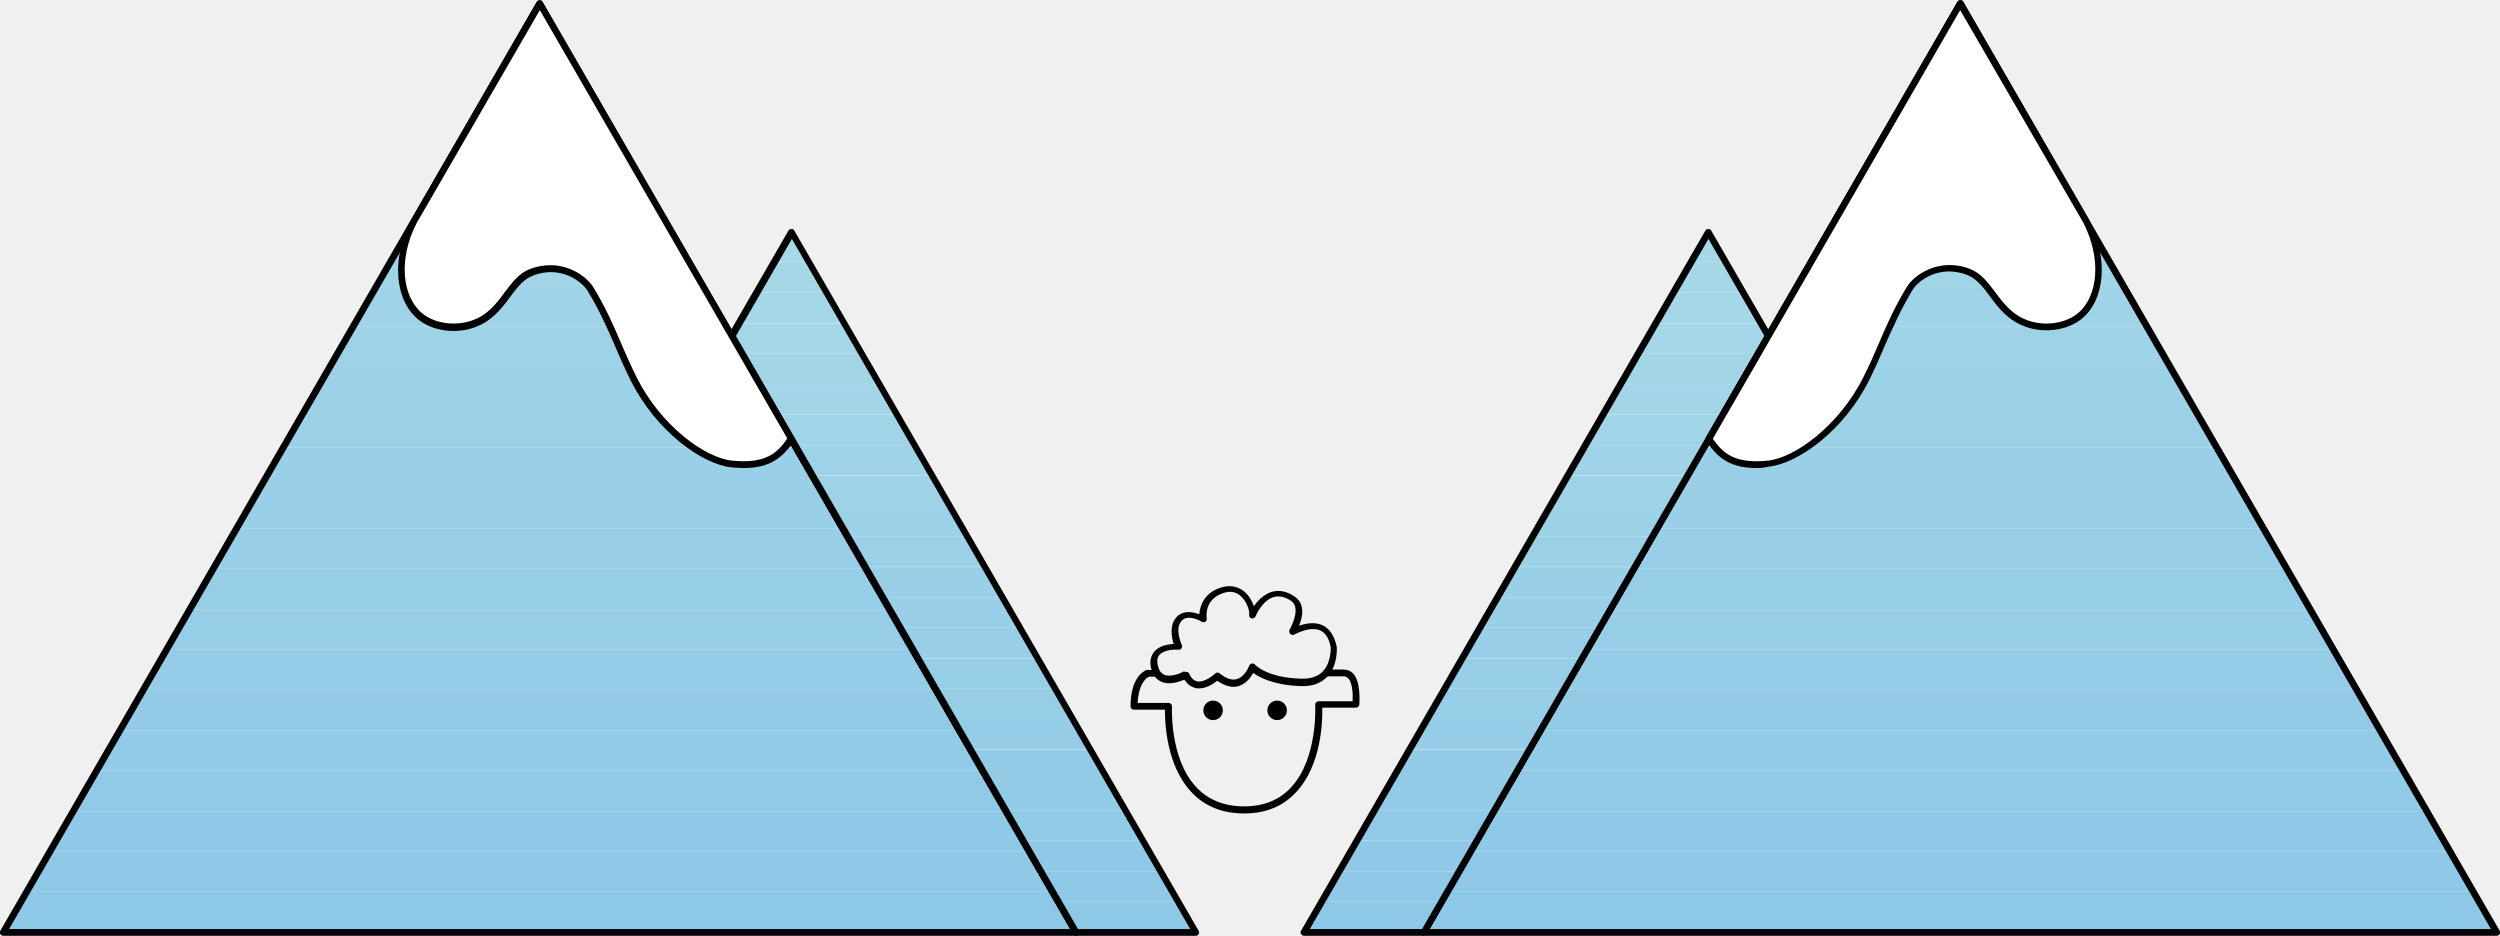
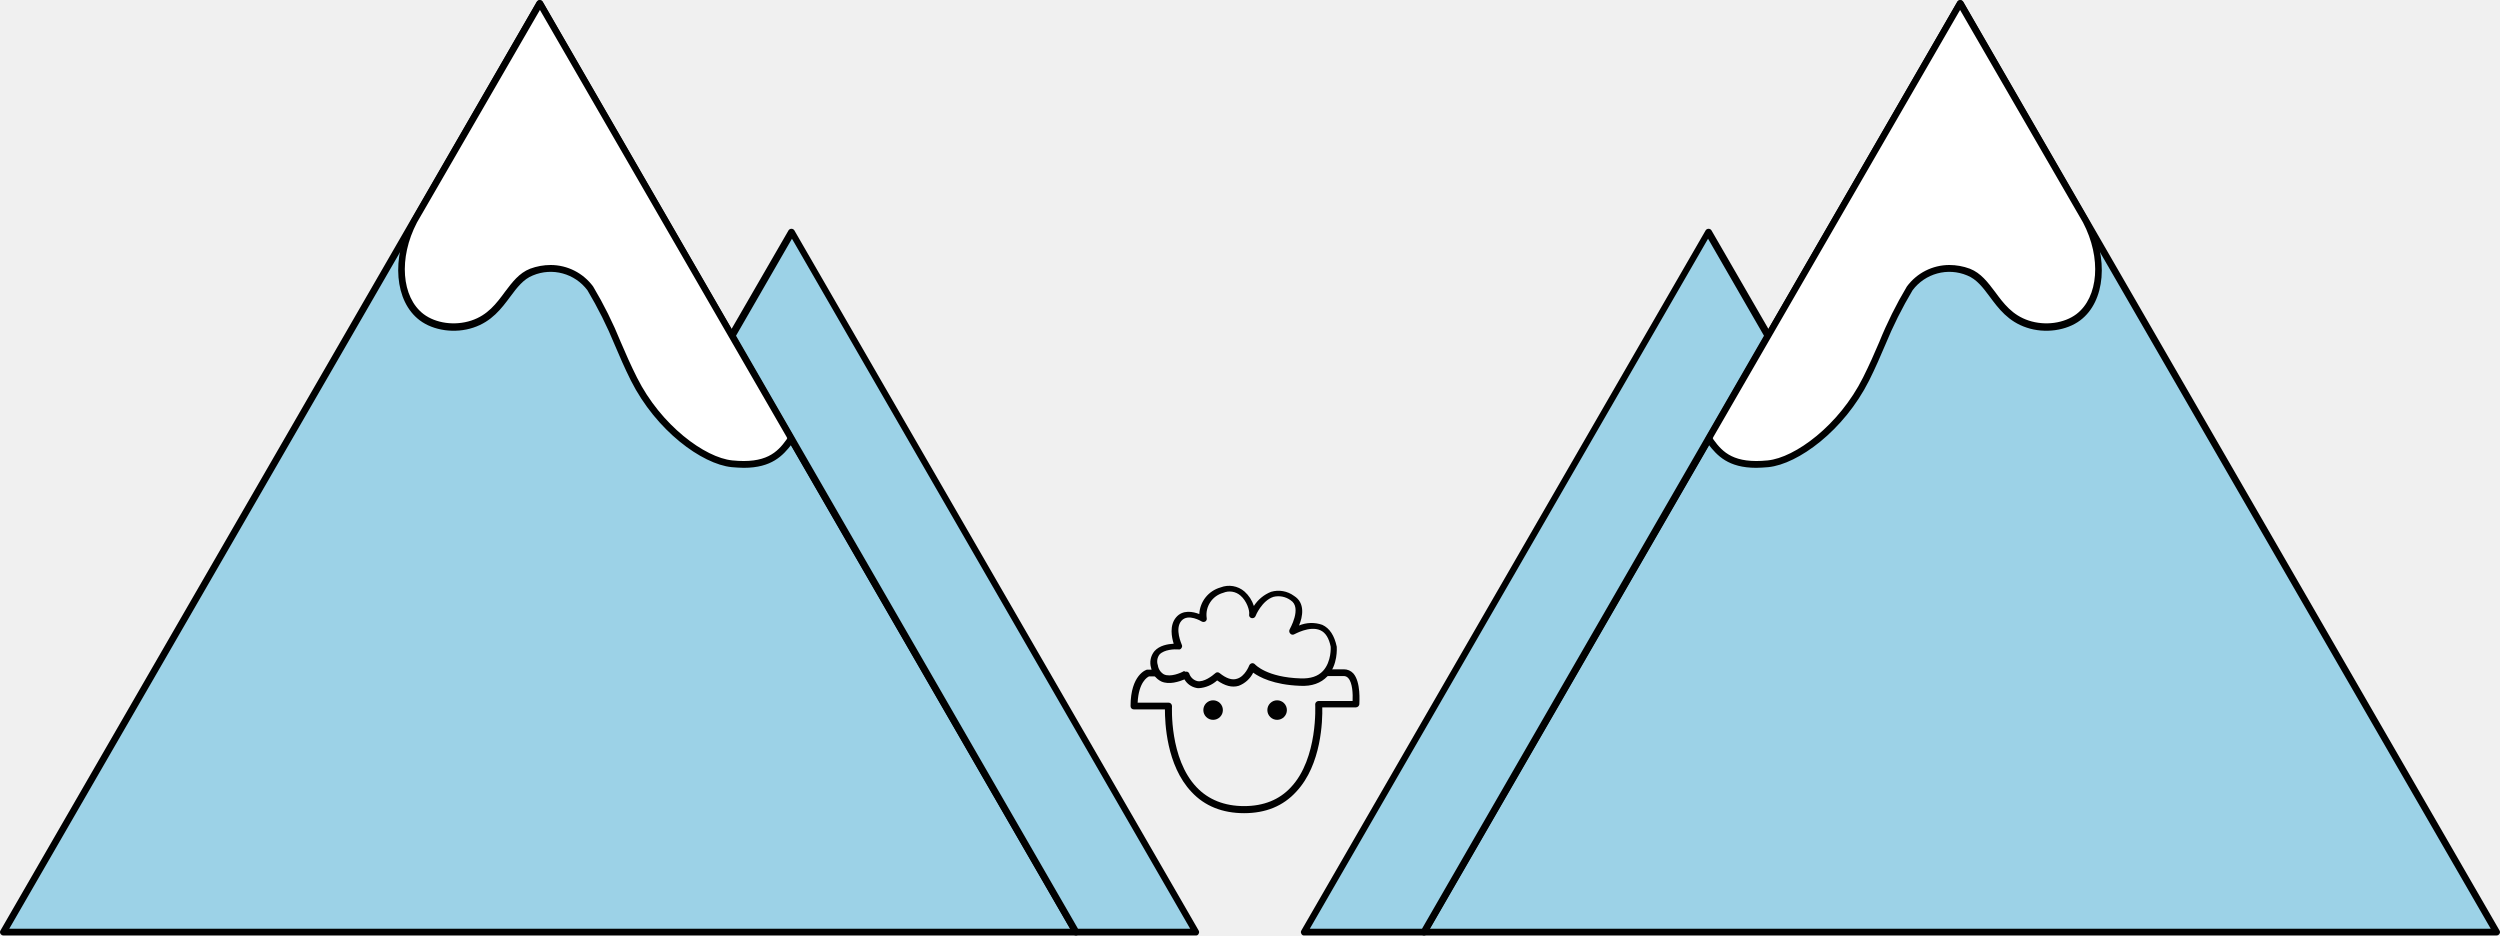
- <svg xmlns="http://www.w3.org/2000/svg" xmlns:xlink="http://www.w3.org/1999/xlink" version="1.1" id="Layer_1" x="0px" y="0px" viewBox="0 0 741.9 277.7" style="enable-background:new 0 0 741.9 277.7;" xml:space="preserve">
-   <style type="text/css">
- 	.st0{clip-path:url(#SVGID_2_);fill:#A6D9E7;}
- 	.st1{clip-path:url(#SVGID_2_);fill:#A5D8E7;}
- 	.st2{clip-path:url(#SVGID_2_);fill:#A4D7E7;}
- 	.st3{clip-path:url(#SVGID_2_);fill:#A3D6E7;}
- 	.st4{clip-path:url(#SVGID_2_);fill:#A2D6E7;}
- 	.st5{clip-path:url(#SVGID_2_);fill:#A1D5E7;}
- 	.st6{clip-path:url(#SVGID_2_);fill:#A0D4E7;}
- 	.st7{clip-path:url(#SVGID_2_);fill:#9FD3E7;}
- 	.st8{clip-path:url(#SVGID_2_);fill:#9DD2E7;}
- 	.st9{clip-path:url(#SVGID_2_);fill:#9CD2E7;}
- 	.st10{clip-path:url(#SVGID_2_);fill:#9BD1E7;}
- 	.st11{clip-path:url(#SVGID_2_);fill:#9AD0E7;}
- 	.st12{clip-path:url(#SVGID_2_);fill:#99CFE7;}
- 	.st13{clip-path:url(#SVGID_2_);fill:#98CEE7;}
- 	.st14{clip-path:url(#SVGID_2_);fill:#97CEE7;}
- 	.st15{clip-path:url(#SVGID_2_);fill:#96CDE7;}
- 	.st16{clip-path:url(#SVGID_2_);fill:#95CCE7;}
- 	.st17{clip-path:url(#SVGID_2_);fill:#93CBE7;}
- 	.st18{clip-path:url(#SVGID_2_);fill:#92CBE7;}
- 	.st19{clip-path:url(#SVGID_2_);fill:#91CAE7;}
- 	.st20{clip-path:url(#SVGID_2_);fill:#90C9E7;}
- 	.st21{clip-path:url(#SVGID_2_);fill:#8FC9E7;}
- 	.st22{clip-path:url(#SVGID_2_);fill:#8EC8E7;}
- 	.st23{fill:#010101;}
- 	.st24{clip-path:url(#SVGID_4_);fill:#A6D9E7;}
- 	.st25{clip-path:url(#SVGID_4_);fill:#A5D8E7;}
- 	.st26{clip-path:url(#SVGID_4_);fill:#A4D7E7;}
- 	.st27{clip-path:url(#SVGID_4_);fill:#A3D6E7;}
- 	.st28{clip-path:url(#SVGID_4_);fill:#A2D6E7;}
- 	.st29{clip-path:url(#SVGID_4_);fill:#A1D5E7;}
- 	.st30{clip-path:url(#SVGID_4_);fill:#A0D4E7;}
- 	.st31{clip-path:url(#SVGID_4_);fill:#9FD3E7;}
- 	.st32{clip-path:url(#SVGID_4_);fill:#9DD2E7;}
- 	.st33{clip-path:url(#SVGID_4_);fill:#9CD2E7;}
- 	.st34{clip-path:url(#SVGID_4_);fill:#9BD1E7;}
- 	.st35{clip-path:url(#SVGID_4_);fill:#9AD0E7;}
- 	.st36{clip-path:url(#SVGID_4_);fill:#99CFE7;}
- 	.st37{clip-path:url(#SVGID_4_);fill:#98CEE7;}
- 	.st38{clip-path:url(#SVGID_4_);fill:#97CEE7;}
- 	.st39{clip-path:url(#SVGID_4_);fill:#96CDE7;}
- 	.st40{clip-path:url(#SVGID_4_);fill:#95CCE7;}
- 	.st41{clip-path:url(#SVGID_4_);fill:#93CBE7;}
- 	.st42{clip-path:url(#SVGID_4_);fill:#92CBE7;}
- 	.st43{clip-path:url(#SVGID_4_);fill:#91CAE7;}
- 	.st44{clip-path:url(#SVGID_4_);fill:#90C9E7;}
- 	.st45{clip-path:url(#SVGID_4_);fill:#8FC9E7;}
- 	.st46{clip-path:url(#SVGID_4_);fill:#8EC8E7;}
- 	.st47{fill:#FFFFFF;}
- 	.st48{clip-path:url(#SVGID_6_);fill:#A6D9E7;}
- 	.st49{clip-path:url(#SVGID_6_);fill:#A5D8E7;}
- 	.st50{clip-path:url(#SVGID_6_);fill:#A4D7E7;}
- 	.st51{clip-path:url(#SVGID_6_);fill:#A3D6E7;}
- 	.st52{clip-path:url(#SVGID_6_);fill:#A2D6E7;}
- 	.st53{clip-path:url(#SVGID_6_);fill:#A1D5E7;}
- 	.st54{clip-path:url(#SVGID_6_);fill:#A0D4E7;}
- 	.st55{clip-path:url(#SVGID_6_);fill:#9FD3E7;}
- 	.st56{clip-path:url(#SVGID_6_);fill:#9DD2E7;}
- 	.st57{clip-path:url(#SVGID_6_);fill:#9CD2E7;}
- 	.st58{clip-path:url(#SVGID_6_);fill:#9BD1E7;}
- 	.st59{clip-path:url(#SVGID_6_);fill:#9AD0E7;}
- 	.st60{clip-path:url(#SVGID_6_);fill:#99CFE7;}
- 	.st61{clip-path:url(#SVGID_6_);fill:#98CEE7;}
- 	.st62{clip-path:url(#SVGID_6_);fill:#97CEE7;}
- 	.st63{clip-path:url(#SVGID_6_);fill:#96CDE7;}
- 	.st64{clip-path:url(#SVGID_6_);fill:#95CCE7;}
- 	.st65{clip-path:url(#SVGID_6_);fill:#93CBE7;}
- 	.st66{clip-path:url(#SVGID_6_);fill:#92CBE7;}
- 	.st67{clip-path:url(#SVGID_6_);fill:#91CAE7;}
- 	.st68{clip-path:url(#SVGID_6_);fill:#90C9E7;}
- 	.st69{clip-path:url(#SVGID_6_);fill:#8FC9E7;}
- 	.st70{clip-path:url(#SVGID_6_);fill:#8EC8E7;}
- 	.st71{clip-path:url(#SVGID_8_);fill:#A6D9E7;}
- 	.st72{clip-path:url(#SVGID_8_);fill:#A5D8E7;}
- 	.st73{clip-path:url(#SVGID_8_);fill:#A4D7E7;}
- 	.st74{clip-path:url(#SVGID_8_);fill:#A3D6E7;}
- 	.st75{clip-path:url(#SVGID_8_);fill:#A2D6E7;}
- 	.st76{clip-path:url(#SVGID_8_);fill:#A1D5E7;}
- 	.st77{clip-path:url(#SVGID_8_);fill:#A0D4E7;}
- 	.st78{clip-path:url(#SVGID_8_);fill:#9FD3E7;}
- 	.st79{clip-path:url(#SVGID_8_);fill:#9DD2E7;}
- 	.st80{clip-path:url(#SVGID_8_);fill:#9CD2E7;}
- 	.st81{clip-path:url(#SVGID_8_);fill:#9BD1E7;}
- 	.st82{clip-path:url(#SVGID_8_);fill:#9AD0E7;}
- 	.st83{clip-path:url(#SVGID_8_);fill:#99CFE7;}
- 	.st84{clip-path:url(#SVGID_8_);fill:#98CEE7;}
- 	.st85{clip-path:url(#SVGID_8_);fill:#97CEE7;}
- 	.st86{clip-path:url(#SVGID_8_);fill:#96CDE7;}
- 	.st87{clip-path:url(#SVGID_8_);fill:#95CCE7;}
- 	.st88{clip-path:url(#SVGID_8_);fill:#93CBE7;}
- 	.st89{clip-path:url(#SVGID_8_);fill:#92CBE7;}
- 	.st90{clip-path:url(#SVGID_8_);fill:#91CAE7;}
- 	.st91{clip-path:url(#SVGID_8_);fill:#90C9E7;}
- 	.st92{clip-path:url(#SVGID_8_);fill:#8FC9E7;}
- 	.st93{clip-path:url(#SVGID_8_);fill:#8EC8E7;}
- </style>
-   <g>
-     <g>
-       <g id="Right">
-         <g>
-           <g>
-             <defs>
-               <polygon id="SVGID_1_" points="581.7,276.7 740.9,276.7 661.3,138.8 581.7,1 502.2,138.8 422.6,276.7       " />
-             </defs>
-             <clipPath id="SVGID_2_">
-               <use xlink:href="#SVGID_1_" style="overflow:visible;" />
-             </clipPath>
-             <path class="st0" d="M740.9,1H422.6H740.9z" />
-             <rect x="422.6" y="1" class="st0" width="318.3" height="12" />
-             <rect x="422.6" y="13" class="st1" width="318.3" height="12" />
-             <rect x="422.6" y="24.9" class="st2" width="318.3" height="12" />
-             <rect x="422.6" y="36.9" class="st3" width="318.3" height="12" />
-             <rect x="422.6" y="48.9" class="st4" width="318.3" height="12" />
-             <rect x="422.6" y="60.9" class="st5" width="318.3" height="12" />
-             <rect x="422.6" y="72.9" class="st6" width="318.3" height="12" />
-             <rect x="422.6" y="84.9" class="st7" width="318.3" height="12" />
-             <rect x="422.6" y="96.9" class="st8" width="318.3" height="12" />
-             <rect x="422.6" y="108.8" class="st9" width="318.3" height="12" />
-             <rect x="422.6" y="120.8" class="st10" width="318.3" height="12" />
-             <rect x="422.6" y="132.8" class="st11" width="318.3" height="12" />
-             <rect x="422.6" y="144.8" class="st12" width="318.3" height="12" />
-             <rect x="422.6" y="156.8" class="st13" width="318.3" height="12" />
-             <rect x="422.6" y="168.8" class="st14" width="318.3" height="12" />
-             <rect x="422.6" y="180.8" class="st15" width="318.3" height="12" />
-             <rect x="422.6" y="192.7" class="st16" width="318.3" height="12" />
-             <rect x="422.6" y="204.7" class="st17" width="318.3" height="12" />
-             <rect x="422.6" y="216.7" class="st18" width="318.3" height="12" />
-             <rect x="422.6" y="228.7" class="st19" width="318.3" height="12" />
-             <rect x="422.6" y="240.7" class="st20" width="318.3" height="12" />
-             <rect x="422.6" y="252.7" class="st21" width="318.3" height="12" />
-             <rect x="422.6" y="264.7" class="st22" width="318.3" height="12" />
-             <rect x="422.6" y="276.7" class="st22" width="318.3" height="0" />
-           </g>
-           <path class="st23" d="M740.9,277.7H422.6c-0.4,0-0.7-0.2-0.9-0.5s-0.2-0.7,0-1L580.9,0.5c0.4-0.6,1.4-0.6,1.7,0l159.2,275.7      c0.2,0.3,0.2,0.7,0,1S741.3,277.7,740.9,277.7z M424.3,275.7h314.9L581.7,3L424.3,275.7z" />
-         </g>
-         <g>
-           <g>
-             <defs>
-               <polygon id="SVGID_3_" points="524.7,99.7 507,68.9 447,172.8 387,276.7 422.6,276.7       " />
-             </defs>
-             <clipPath id="SVGID_4_">
-               <use xlink:href="#SVGID_3_" style="overflow:visible;" />
-             </clipPath>
-             <path class="st24" d="M524.7,68.9H387H524.7z" />
-             <rect x="387" y="68.9" class="st24" width="137.7" height="9" />
-             <rect x="387" y="77.9" class="st25" width="137.7" height="9" />
-             <rect x="387" y="86.9" class="st26" width="137.7" height="9" />
-             <rect x="387" y="96" class="st27" width="137.7" height="9" />
-             <rect x="387" y="105" class="st28" width="137.7" height="9" />
-             <rect x="387" y="114" class="st29" width="137.7" height="9" />
-             <rect x="387" y="123.1" class="st30" width="137.7" height="9" />
-             <rect x="387" y="132.1" class="st31" width="137.7" height="9" />
-             <rect x="387" y="141.2" class="st32" width="137.7" height="9" />
-             <rect x="387" y="150.2" class="st33" width="137.7" height="9" />
-             <rect x="387" y="159.2" class="st34" width="137.7" height="9" />
-             <rect x="387" y="168.3" class="st35" width="137.7" height="9" />
-             <rect x="387" y="177.3" class="st36" width="137.7" height="9" />
-             <rect x="387" y="186.3" class="st37" width="137.7" height="9" />
-             <rect x="387" y="195.4" class="st38" width="137.7" height="9" />
-             <rect x="387" y="204.4" class="st39" width="137.7" height="9" />
-             <rect x="387" y="213.4" class="st40" width="137.7" height="9" />
-             <rect x="387" y="222.5" class="st41" width="137.7" height="9" />
-             <rect x="387" y="231.5" class="st42" width="137.7" height="9" />
-             <rect x="387" y="240.5" class="st43" width="137.7" height="9" />
-             <rect x="387" y="249.6" class="st44" width="137.7" height="9" />
-             <rect x="387" y="258.6" class="st45" width="137.7" height="9" />
-             <rect x="387" y="267.6" class="st46" width="137.7" height="9" />
-             <rect x="387" y="276.7" class="st46" width="137.7" height="0" />
-           </g>
-           <path class="st23" d="M422.6,277.7H387c-0.4,0-0.7-0.2-0.9-0.5s-0.2-0.7,0-1l120-207.8c0.4-0.6,1.4-0.6,1.7,0l17.8,30.8      c0.2,0.3,0.2,0.7,0,1l-102.2,177C423.3,277.5,422.9,277.7,422.6,277.7z M388.7,275.7H422l101.6-176L507,70.9L388.7,275.7z" />
-         </g>
-         <g>
-           <path class="st47" d="M507.7,131.1c2.7,3.7,6.3,7.7,17.1,6.6c8.6-0.9,21.9-10.9,29.1-25.2c4.9-9.9,7-17.1,12.9-26.9      c1.7-2.8,8.6-8.3,17.4-4.9c6.7,2.6,8.2,12.4,17.6,15.4c4.9,1.6,10.9,1,15-2c6.6-5,8.3-17,2.3-28.5L581.7,1l-74.1,128.3l-0.5,0.9      L507.7,131.1z" />
-           <path class="st23" d="M521.3,138.9c-8.3,0-11.7-3.5-14.4-7.2c0,0,0-0.1-0.1-0.1l-0.5-0.9c-0.2-0.3-0.2-0.7,0-1L580.9,0.5      c0.4-0.6,1.4-0.6,1.7,0l37.3,64.6c5.9,11.4,4.9,24.2-2.5,29.8c-4.1,3.1-10.5,4-15.9,2.2c-5.5-1.8-8.4-5.7-11-9.2      c-2-2.7-3.9-5.2-6.7-6.3c-8.2-3.2-14.6,1.7-16.2,4.4c-3.6,6-5.8,11-8.1,16.2c-1.4,3.3-2.9,6.8-4.8,10.6      c-7.5,15-21.1,24.8-29.9,25.7C523.6,138.8,522.4,138.9,521.3,138.9z M508.5,130.5c2.8,3.9,6.2,7.2,16.1,6.2      c8.1-0.8,21.2-10.5,28.3-24.6c1.9-3.8,3.4-7.2,4.8-10.5c2.3-5.4,4.5-10.4,8.2-16.5c1.9-3.2,9.3-8.9,18.7-5.3      c3.3,1.3,5.3,4,7.5,6.9c2.5,3.4,5.2,6.9,10,8.5c4.8,1.6,10.5,0.8,14.1-1.9c6.6-5,7.5-16.7,2-27.3L581.7,3l-73.4,127.2      L508.5,130.5z" />
-         </g>
+ <svg xmlns="http://www.w3.org/2000/svg" width="742" height="277.65" viewBox="0 0 742 277.65">
+   <defs>
+     <clipPath id="clip-path">
+       <path id="Path_3890" data-name="Path 3890" d="M160.2,276.7H1L80.6,138.8,160.2,1l79.6,137.8,79.5,137.9Z" />
+     </clipPath>
+     <clipPath id="clip-path-19">
+       <path id="Path_3937" data-name="Path 3937" d="M217.2,99.7,235,68.9l59.9,103.9,60,103.9H319.3Z" />
+     </clipPath>
+     <clipPath id="clip-path-34">
+       <path id="Path_3890-2" data-name="Path 3890" d="M160.1,276.7H319.3L239.7,138.8,160.1,1,80.5,138.8,1,276.7Z" transform="translate(-1 -1)" />
+     </clipPath>
+     <clipPath id="clip-path-52">
+       <path id="Path_3937-2" data-name="Path 3937" d="M354.9,99.7,337.1,68.9,277.2,172.8l-60,103.9h35.6Z" transform="translate(-217.2 -68.9)" />
+     </clipPath>
+   </defs>
+   <g id="_404_SheepVG" data-name="404 SheepVG" transform="translate(0.05 -0.05)">
+     <g id="Right_1_">
+       <g id="Group_1482" data-name="Group 1482" clip-path="url(#clip-path)">
+         <path id="Path_3889" data-name="Path 3889" d="M1,1H319.3V13H1Z" fill="#a6d9e7" />
      </g>
-       <g id="Right_1_">
-         <g>
-           <g>
-             <defs>
-               <polygon id="SVGID_5_" points="160.2,276.7 1,276.7 80.6,138.8 160.2,1 239.8,138.8 319.3,276.7       " />
-             </defs>
-             <clipPath id="SVGID_6_">
-               <use xlink:href="#SVGID_5_" style="overflow:visible;" />
-             </clipPath>
-             <rect x="1" y="1" class="st48" width="318.3" height="0" />
-             <rect x="1" y="1" class="st48" width="318.3" height="12" />
-             <rect x="1" y="13" class="st49" width="318.3" height="12" />
-             <rect x="1" y="24.9" class="st50" width="318.3" height="12" />
-             <rect x="1" y="36.9" class="st51" width="318.3" height="12" />
-             <rect x="1" y="48.9" class="st52" width="318.3" height="12" />
-             <rect x="1" y="60.9" class="st53" width="318.3" height="12" />
-             <rect x="1" y="72.9" class="st54" width="318.3" height="12" />
-             <rect x="1" y="84.9" class="st55" width="318.3" height="12" />
-             <rect x="1" y="96.9" class="st56" width="318.3" height="12" />
-             <rect x="1" y="108.8" class="st57" width="318.3" height="12" />
-             <rect x="1" y="120.8" class="st58" width="318.3" height="12" />
-             <rect x="1" y="132.8" class="st59" width="318.3" height="12" />
-             <rect x="1" y="144.8" class="st60" width="318.3" height="12" />
-             <rect x="1" y="156.8" class="st61" width="318.3" height="12" />
-             <rect x="1" y="168.8" class="st62" width="318.3" height="12" />
-             <rect x="1" y="180.8" class="st63" width="318.3" height="12" />
-             <rect x="1" y="192.7" class="st64" width="318.3" height="12" />
-             <rect x="1" y="204.7" class="st65" width="318.3" height="12" />
-             <rect x="1" y="216.7" class="st66" width="318.3" height="12" />
-             <rect x="1" y="228.7" class="st67" width="318.3" height="12" />
-             <rect x="1" y="240.7" class="st68" width="318.3" height="12" />
-             <rect x="1" y="252.7" class="st69" width="318.3" height="12" />
-             <rect x="1" y="264.7" class="st70" width="318.3" height="12" />
-             <rect x="1" y="276.7" class="st70" width="318.3" height="0" />
-           </g>
-           <path class="st23" d="M319.3,277.7H1c-0.4,0-0.7-0.2-0.9-0.5c-0.2-0.3-0.2-0.7,0-1L159.3,0.5c0.4-0.6,1.4-0.6,1.7,0l159.2,275.7      c0.2,0.3,0.2,0.7,0,1C320,277.5,319.7,277.7,319.3,277.7z M2.7,275.7h314.9L160.2,3L2.7,275.7z" />
-         </g>
-         <g>
-           <g>
-             <defs>
-               <polygon id="SVGID_7_" points="217.2,99.7 235,68.9 294.9,172.8 354.9,276.7 319.3,276.7       " />
-             </defs>
-             <clipPath id="SVGID_8_">
-               <use xlink:href="#SVGID_7_" style="overflow:visible;" />
-             </clipPath>
-             <path class="st71" d="M354.9,68.9H217.2H354.9z" />
-             <rect x="217.2" y="68.9" class="st71" width="137.7" height="9" />
-             <rect x="217.2" y="77.9" class="st72" width="137.7" height="9" />
-             <rect x="217.2" y="86.9" class="st73" width="137.7" height="9" />
-             <rect x="217.2" y="96" class="st74" width="137.7" height="9" />
-             <rect x="217.2" y="105" class="st75" width="137.7" height="9" />
-             <rect x="217.2" y="114" class="st76" width="137.7" height="9" />
-             <rect x="217.2" y="123.1" class="st77" width="137.7" height="9" />
-             <rect x="217.2" y="132.1" class="st78" width="137.7" height="9" />
-             <rect x="217.2" y="141.2" class="st79" width="137.7" height="9" />
-             <rect x="217.2" y="150.2" class="st80" width="137.7" height="9" />
-             <rect x="217.2" y="159.2" class="st81" width="137.7" height="9" />
-             <rect x="217.2" y="168.3" class="st82" width="137.7" height="9" />
-             <rect x="217.2" y="177.3" class="st83" width="137.7" height="9" />
-             <rect x="217.2" y="186.3" class="st84" width="137.7" height="9" />
-             <rect x="217.2" y="195.4" class="st85" width="137.7" height="9" />
-             <rect x="217.2" y="204.4" class="st86" width="137.7" height="9" />
-             <rect x="217.2" y="213.4" class="st87" width="137.7" height="9" />
-             <rect x="217.2" y="222.5" class="st88" width="137.7" height="9" />
-             <rect x="217.2" y="231.5" class="st89" width="137.7" height="9" />
-             <rect x="217.2" y="240.5" class="st90" width="137.7" height="9" />
-             <rect x="217.2" y="249.6" class="st91" width="137.7" height="9" />
-             <rect x="217.2" y="258.6" class="st92" width="137.7" height="9" />
-             <rect x="217.2" y="267.6" class="st93" width="137.7" height="9" />
-             <rect x="217.2" y="276.7" class="st93" width="137.7" height="0" />
-           </g>
-           <path class="st23" d="M354.9,277.7h-35.6c-0.4,0-0.7-0.2-0.9-0.5l-102.2-177c-0.2-0.3-0.2-0.7,0-1l17.8-30.8      c0.4-0.6,1.4-0.6,1.7,0l120,207.8c0.2,0.3,0.2,0.7,0,1C355.6,277.5,355.3,277.7,354.9,277.7z M319.9,275.7h33.3L235,70.9      l-16.6,28.8L319.9,275.7z" />
-         </g>
-         <g>
-           <path class="st47" d="M234.2,131.1c-2.7,3.7-6.3,7.7-17.1,6.6c-8.6-0.9-21.9-10.9-29.1-25.2c-4.9-9.9-7-17.1-12.9-26.9      c-1.7-2.8-8.6-8.3-17.4-4.9c-6.7,2.6-8.2,12.4-17.6,15.4c-4.9,1.6-10.9,1-15-2c-6.6-5-8.3-17-2.3-28.5L160.2,1l74.1,128.3      l0.5,0.9L234.2,131.1z" />
-           <path class="st23" d="M220.7,138.9c-1.1,0-2.3-0.1-3.6-0.2c-8.8-0.9-22.4-10.8-29.9-25.7c-1.9-3.8-3.4-7.3-4.8-10.6      c-2.3-5.3-4.5-10.3-8.1-16.2c-1.7-2.7-8-7.6-16.2-4.4c-2.8,1.1-4.7,3.6-6.7,6.3c-2.6,3.5-5.5,7.4-11,9.2      c-5.4,1.8-11.8,0.9-15.9-2.2c-7.4-5.6-8.5-18.4-2.5-29.8l37.3-64.7c0.4-0.6,1.4-0.6,1.7,0l74.6,129.2c0.2,0.3,0.2,0.7,0,1      l-0.5,0.9c0,0,0,0.1-0.1,0.1C232.3,135.3,229,138.9,220.7,138.9z M163.4,78.7c6.4,0,11.1,4,12.6,6.4c3.7,6.1,5.9,11.1,8.2,16.5      c1.4,3.3,2.9,6.7,4.8,10.5c7.1,14.2,20.2,23.8,28.3,24.6c9.9,1,13.3-2.3,16.1-6.2l0.2-0.4l-0.2-0.4L160.2,3l-36.5,63.1      c-5.5,10.5-4.6,22.2,2,27.2c3.6,2.7,9.2,3.5,14.1,1.9c4.9-1.6,7.5-5.1,10-8.5c2.2-2.9,4.2-5.6,7.5-6.9      C159.5,79,161.5,78.7,163.4,78.7z" />
-         </g>
+       <g id="Group_1483" data-name="Group 1483" clip-path="url(#clip-path)">
+         <path id="Path_3891" data-name="Path 3891" d="M1,13H319.3V25H1Z" fill="#a5d8e7" />
      </g>
+       <g id="Group_1484" data-name="Group 1484" clip-path="url(#clip-path)">
+         <path id="Path_3893" data-name="Path 3893" d="M1,24.9H319.3v12H1Z" fill="#a4d7e7" />
+       </g>
+       <g id="Group_1485" data-name="Group 1485" clip-path="url(#clip-path)">
+         <path id="Path_3895" data-name="Path 3895" d="M1,36.9H319.3v12H1Z" fill="#a3d6e7" />
+       </g>
+       <g id="Group_1486" data-name="Group 1486" clip-path="url(#clip-path)">
+         <path id="Path_3897" data-name="Path 3897" d="M1,48.9H319.3v12H1Z" fill="#a2d6e7" />
+       </g>
+       <g id="Group_1487" data-name="Group 1487" clip-path="url(#clip-path)">
+         <path id="Path_3899" data-name="Path 3899" d="M1,60.9H319.3v12H1Z" fill="#a1d5e7" />
+       </g>
+       <g id="Group_1488" data-name="Group 1488" clip-path="url(#clip-path)">
+         <path id="Path_3901" data-name="Path 3901" d="M1,72.9H319.3v12H1Z" fill="#a0d4e7" />
+       </g>
+       <g id="Group_1489" data-name="Group 1489" clip-path="url(#clip-path)">
+         <path id="Path_3903" data-name="Path 3903" d="M1,84.9H319.3v12H1Z" fill="#9fd3e7" />
+       </g>
+       <g id="Group_1490" data-name="Group 1490" clip-path="url(#clip-path)">
+         <path id="Path_3905" data-name="Path 3905" d="M1,96.9H319.3v12H1Z" fill="#9dd2e7" />
+       </g>
+       <g id="Group_1491" data-name="Group 1491" clip-path="url(#clip-path)">
+         <path id="Path_3907" data-name="Path 3907" d="M1,108.8H319.3v12H1Z" fill="#9cd2e7" />
+       </g>
+       <g id="Group_1492" data-name="Group 1492" clip-path="url(#clip-path)">
+         <path id="Path_3909" data-name="Path 3909" d="M1,120.8H319.3v12H1Z" fill="#9bd1e7" />
+       </g>
+       <g id="Group_1493" data-name="Group 1493" clip-path="url(#clip-path)">
+         <path id="Path_3911" data-name="Path 3911" d="M1,132.8H319.3v12H1Z" fill="#9ad0e7" />
+       </g>
+       <g id="Group_1494" data-name="Group 1494" clip-path="url(#clip-path)">
+         <path id="Path_3913" data-name="Path 3913" d="M1,144.8H319.3v12H1Z" fill="#99cfe7" />
+       </g>
+       <g id="Group_1495" data-name="Group 1495" clip-path="url(#clip-path)">
+         <path id="Path_3915" data-name="Path 3915" d="M1,156.8H319.3v12H1Z" fill="#98cee7" />
+       </g>
+       <g id="Group_1496" data-name="Group 1496" clip-path="url(#clip-path)">
+         <path id="Path_3917" data-name="Path 3917" d="M1,168.8H319.3v12H1Z" fill="#97cee7" />
+       </g>
+       <g id="Group_1497" data-name="Group 1497" clip-path="url(#clip-path)">
+         <path id="Path_3919" data-name="Path 3919" d="M1,180.8H319.3v12H1Z" fill="#96cde7" />
+       </g>
+       <g id="Group_1498" data-name="Group 1498" clip-path="url(#clip-path)">
+         <path id="Path_3921" data-name="Path 3921" d="M1,192.7H319.3v12H1Z" fill="#95cce7" />
+       </g>
+       <g id="Group_1499" data-name="Group 1499" clip-path="url(#clip-path)">
+         <path id="Path_3923" data-name="Path 3923" d="M1,204.7H319.3v12H1Z" fill="#93cbe7" />
+       </g>
+       <path id="Path_3926" data-name="Path 3926" d="M160.2,276.7H1L80.6,138.8,160.2,1l79.6,137.8,79.5,137.9Z" fill="#9cd2e7" />
+       <path id="Path_3935" data-name="Path 3935" d="M319.3,277.7H1a1.05,1.05,0,0,1-.9-.5.908.908,0,0,1,0-1L159.3.5a1.027,1.027,0,0,1,1.7,0L320.2,276.2a.908.908,0,0,1,0,1,1.05,1.05,0,0,1-.9.5Zm-316.6-2H317.6L160.2,3,2.7,275.7Z" fill="#010101" />
+       <path id="Path_3987" data-name="Path 3987" d="M-23558.523-5993.583h0l102.176,177.489,35.416-.33-119.914-206.929-17.262,28.619-1.271,1.15" transform="translate(23775.949 6093.05)" fill="#9cd2e7" />
+       <path id="Path_3982" data-name="Path 3982" d="M354.9,277.7H319.3a1.05,1.05,0,0,1-.9-.5l-102.2-177a.908.908,0,0,1,0-1L234,68.4a1.027,1.027,0,0,1,1.7,0l120,207.8a.908.908,0,0,1,0,1,.792.792,0,0,1-.8.5Zm-35-2h33.3L235,70.9,218.4,99.7Z" fill="#010101" />
+       <path id="Path_3983" data-name="Path 3983" d="M234.2,131.1c-2.7,3.7-6.3,7.7-17.1,6.6-8.6-.9-21.9-10.9-29.1-25.2-4.9-9.9-7-17.1-12.9-26.9-1.7-2.8-8.6-8.3-17.4-4.9-6.7,2.6-8.2,12.4-17.6,15.4-4.9,1.6-10.9,1-15-2-6.6-5-8.3-17-2.3-28.5L160.2,1l74.1,128.3.5.9-.6.9Z" fill="#fff" />
+       <path id="Path_3984" data-name="Path 3984" d="M220.7,138.9c-1.1,0-2.3-.1-3.6-.2-8.8-.9-22.4-10.8-29.9-25.7-1.9-3.8-3.4-7.3-4.8-10.6a122.163,122.163,0,0,0-8.1-16.2,13.635,13.635,0,0,0-16.2-4.4c-2.8,1.1-4.7,3.6-6.7,6.3-2.6,3.5-5.5,7.4-11,9.2-5.4,1.8-11.8.9-15.9-2.2-7.4-5.6-8.5-18.4-2.5-29.8L159.3.6a1.027,1.027,0,0,1,1.7,0l74.6,129.2a.908.908,0,0,1,0,1l-.5.9a.1.1,0,0,1-.1.1c-2.7,3.5-6,7.1-14.3,7.1ZM163.4,78.7A15.676,15.676,0,0,1,176,85.1a119.974,119.974,0,0,1,8.2,16.5c1.4,3.3,2.9,6.7,4.8,10.5,7.1,14.2,20.2,23.8,28.3,24.6,9.9,1,13.3-2.3,16.1-6.2l.2-.4-.2-.4L160.2,3,123.7,66.1c-5.5,10.5-4.6,22.2,2,27.2,3.6,2.7,9.2,3.5,14.1,1.9s7.5-5.1,10-8.5c2.2-2.9,4.2-5.6,7.5-6.9a17.536,17.536,0,0,1,6.1-1.1Z" fill="#010101" />
    </g>
-     <g>
-       <g>
-         <path class="st23" d="M369.2,241.4c-6.4,0-11.7-2.1-15.6-6.3c-7.5-7.9-7.9-20.7-7.9-24.5h-9.2c-0.6,0-1-0.4-1-1     c0-9.3,4.7-10.8,4.9-10.8c0.1,0,0.2,0,0.3,0h2.6v2H341c-0.5,0.2-3.1,1.7-3.4,7.8h9.2c0.3,0,0.5,0.1,0.7,0.3     c0.2,0.2,0.3,0.5,0.3,0.7c0,0.2-0.8,15.6,7.3,24.1c3.5,3.7,8.3,5.6,14.1,5.6c5.8,0,10.5-1.9,13.9-5.6c8.1-8.6,7.2-24.5,7.2-24.6     c0-0.3,0.1-0.5,0.3-0.7c0.2-0.2,0.5-0.3,0.7-0.3h10.1c0.1-2,0-5.4-1.3-6.8c-0.4-0.4-0.8-0.6-1.3-0.6h-5.3v-2h5.3     c1.1,0,2,0.4,2.8,1.2c2.3,2.6,1.8,8.5,1.8,9.2c-0.1,0.5-0.5,0.9-1,0.9h-10c0.1,3.8-0.2,17-7.7,25     C380.8,239.3,375.6,241.4,369.2,241.4z" />
+     <g id="Right_1_2" data-name="Right_1_" transform="translate(386.05 0.05)">
+       <g id="Group_1482-2" data-name="Group 1482" transform="translate(36.55 0.95)" clip-path="url(#clip-path-34)">
+         <path id="Path_3889-2" data-name="Path 3889" d="M319.3,1H1V13H319.3Z" transform="translate(-1 -1)" fill="#a6d9e7" />
      </g>
-       <g>
-         <circle class="st23" cx="360" cy="210.8" r="2.9" />
+       <g id="Group_1483-2" data-name="Group 1483" transform="translate(36.55 0.95)" clip-path="url(#clip-path-34)">
+         <path id="Path_3891-2" data-name="Path 3891" d="M319.3,13H1V25H319.3Z" transform="translate(-1 -1)" fill="#a5d8e7" />
      </g>
-       <g>
-         <circle class="st23" cx="379" cy="210.8" r="2.9" />
+       <g id="Group_1484-2" data-name="Group 1484" transform="translate(36.55 0.95)" clip-path="url(#clip-path-34)">
+         <path id="Path_3893-2" data-name="Path 3893" d="M319.3,24.9H1v12H319.3Z" transform="translate(-1 -1)" fill="#a4d7e7" />
      </g>
-       <g>
-         <path class="st23" d="M355.8,204.3c-0.3,0-0.6,0-0.9-0.1c-1.4-0.3-2.5-1.1-3.4-2.5c-1.5,0.6-4.5,1.7-6.9,0.6c-1.5-0.7-2.5-2-3-4     c-0.5-2-0.1-3.7,1-5c1.5-1.7,4-2.1,5.7-2.2c-0.6-1.9-1.3-5.4,0.7-7.8c2-2.4,5.1-1.7,6.9-1c0.2-2.7,1.6-6.4,6.3-7.9     c3.4-1.1,5.7,0,7.1,1.2c1.4,1.2,2.3,2.8,2.8,4.3c1.1-1.6,2.8-3.4,5.1-4.2c2.2-0.7,4.5-0.3,6.8,1.2c3.4,2.1,2.6,6.2,1.5,8.8     c1.9-0.7,4.6-1.2,6.9-0.2c2.2,1,3.6,3.2,4.3,6.5c0,0.3,0.4,5.4-2.8,8.8c-1.9,2-4.6,3-8.1,2.8c-7.9-0.3-12.1-2.6-13.9-3.9     c-0.7,1.3-2.1,3.2-4.3,3.9c-2,0.6-4.1,0-6.4-1.6C360.3,202.8,358.1,204.3,355.8,204.3z M352,199.4c0.1,0,0.2,0,0.3,0     c0.3,0.1,0.5,0.3,0.6,0.5c0.6,1.4,1.4,2.1,2.4,2.3c2,0.4,4.5-1.6,5.3-2.3c0.4-0.4,0.9-0.4,1.3-0.1c2,1.6,3.7,2.2,5.2,1.7     c2.4-0.7,3.6-3.9,3.6-3.9c0.1-0.3,0.4-0.6,0.8-0.7c0.3-0.1,0.7,0.1,0.9,0.3c0.1,0.1,3.5,3.9,13.6,4.2c2.9,0.1,5.1-0.6,6.6-2.2     c2.6-2.8,2.3-7.2,2.3-7.2c-0.5-2.5-1.5-4.2-3.1-4.9c-3.2-1.4-7.6,1.2-7.7,1.2c-0.4,0.2-0.9,0.2-1.2-0.2c-0.3-0.3-0.4-0.8-0.2-1.2     c0-0.1,3.8-6.5,0.3-8.7c-1.8-1.1-3.5-1.5-5.1-1c-3.4,1.1-5.3,5.6-5.3,5.7c-0.2,0.5-0.7,0.7-1.2,0.6c-0.5-0.1-0.8-0.6-0.7-1.1     c0.2-1.1-0.7-4-2.6-5.6c-1.4-1.2-3.1-1.5-5.1-0.8c-5.8,1.9-4.9,7.3-4.9,7.5c0.1,0.4-0.1,0.8-0.4,1c-0.3,0.2-0.8,0.2-1.1,0     c0,0-4-2.5-6-0.2c-2.1,2.4,0.1,7,0.1,7.1c0.2,0.3,0.1,0.7-0.1,1c-0.2,0.3-0.5,0.5-0.9,0.4c-1.1-0.1-4.2,0-5.6,1.5     c-0.7,0.8-0.8,1.8-0.5,3.2c0.3,1.4,0.9,2.2,1.8,2.7c1.9,0.9,5-0.4,6-1C351.7,199.5,351.9,199.4,352,199.4z" />
+       <g id="Group_1485-2" data-name="Group 1485" transform="translate(36.55 0.95)" clip-path="url(#clip-path-34)">
+         <path id="Path_3895-2" data-name="Path 3895" d="M319.3,36.9H1v12H319.3Z" transform="translate(-1 -1)" fill="#a3d6e7" />
      </g>
+       <g id="Group_1486-2" data-name="Group 1486" transform="translate(36.55 0.95)" clip-path="url(#clip-path-34)">
+         <path id="Path_3897-2" data-name="Path 3897" d="M319.3,48.9H1v12H319.3Z" transform="translate(-1 -1)" fill="#a2d6e7" />
+       </g>
+       <g id="Group_1487-2" data-name="Group 1487" transform="translate(36.55 0.95)" clip-path="url(#clip-path-34)">
+         <path id="Path_3899-2" data-name="Path 3899" d="M319.3,60.9H1v12H319.3Z" transform="translate(-1 -1)" fill="#a1d5e7" />
+       </g>
+       <g id="Group_1488-2" data-name="Group 1488" transform="translate(36.55 0.95)" clip-path="url(#clip-path-34)">
+         <path id="Path_3901-2" data-name="Path 3901" d="M319.3,72.9H1v12H319.3Z" transform="translate(-1 -1)" fill="#a0d4e7" />
+       </g>
+       <g id="Group_1489-2" data-name="Group 1489" transform="translate(36.55 0.95)" clip-path="url(#clip-path-34)">
+         <path id="Path_3903-2" data-name="Path 3903" d="M319.3,84.9H1v12H319.3Z" transform="translate(-1 -1)" fill="#9fd3e7" />
+       </g>
+       <g id="Group_1490-2" data-name="Group 1490" transform="translate(36.55 0.95)" clip-path="url(#clip-path-34)">
+         <path id="Path_3905-2" data-name="Path 3905" d="M319.3,96.9H1v12H319.3Z" transform="translate(-1 -1)" fill="#9dd2e7" />
+       </g>
+       <g id="Group_1491-2" data-name="Group 1491" transform="translate(36.55 0.95)" clip-path="url(#clip-path-34)">
+         <path id="Path_3907-2" data-name="Path 3907" d="M319.3,108.8H1v12H319.3Z" transform="translate(-1 -1)" fill="#9cd2e7" />
+       </g>
+       <g id="Group_1492-2" data-name="Group 1492" transform="translate(36.55 0.95)" clip-path="url(#clip-path-34)">
+         <path id="Path_3909-2" data-name="Path 3909" d="M319.3,120.8H1v12H319.3Z" transform="translate(-1 -1)" fill="#9bd1e7" />
+       </g>
+       <g id="Group_1493-2" data-name="Group 1493" transform="translate(36.55 0.95)" clip-path="url(#clip-path-34)">
+         <path id="Path_3911-2" data-name="Path 3911" d="M319.3,132.8H1v12H319.3Z" transform="translate(-1 -1)" fill="#9ad0e7" />
+       </g>
+       <g id="Group_1494-2" data-name="Group 1494" transform="translate(36.55 0.95)" clip-path="url(#clip-path-34)">
+         <path id="Path_3913-2" data-name="Path 3913" d="M319.3,144.8H1v12H319.3Z" transform="translate(-1 -1)" fill="#99cfe7" />
+       </g>
+       <g id="Group_1495-2" data-name="Group 1495" transform="translate(36.55 0.95)" clip-path="url(#clip-path-34)">
+         <path id="Path_3915-2" data-name="Path 3915" d="M319.3,156.8H1v12H319.3Z" transform="translate(-1 -1)" fill="#98cee7" />
+       </g>
+       <g id="Group_1496-2" data-name="Group 1496" transform="translate(36.55 0.95)" clip-path="url(#clip-path-34)">
+         <path id="Path_3917-2" data-name="Path 3917" d="M319.3,168.8H1v12H319.3Z" transform="translate(-1 -1)" fill="#97cee7" />
+       </g>
+       <g id="Group_1497-2" data-name="Group 1497" transform="translate(36.55 0.95)" clip-path="url(#clip-path-34)">
+         <path id="Path_3919-2" data-name="Path 3919" d="M319.3,180.8H1v12H319.3Z" transform="translate(-1 -1)" fill="#96cde7" />
+       </g>
+       <g id="Group_1498-2" data-name="Group 1498" transform="translate(36.55 0.95)" clip-path="url(#clip-path-34)">
+         <path id="Path_3921-2" data-name="Path 3921" d="M319.3,192.7H1v12H319.3Z" transform="translate(-1 -1)" fill="#95cce7" />
+       </g>
+       <g id="Group_1499-2" data-name="Group 1499" transform="translate(36.55 0.95)" clip-path="url(#clip-path-34)">
+         <path id="Path_3923-2" data-name="Path 3923" d="M319.3,204.7H1v12H319.3Z" transform="translate(-1 -1)" fill="#93cbe7" />
+       </g>
+       <path id="Path_3926-2" data-name="Path 3926" d="M160.1,276.7H319.3L239.7,138.8,160.1,1,80.5,138.8,1,276.7Z" transform="translate(35.55 -0.05)" fill="#9cd2e7" />
+       <path id="Path_3935-2" data-name="Path 3935" d="M1,277.7H319.3a1.05,1.05,0,0,0,.9-.5.908.908,0,0,0,0-1L161,.5a1.027,1.027,0,0,0-1.7,0L.1,276.2a.908.908,0,0,0,0,1,1.05,1.05,0,0,0,.9.5Zm316.6-2H2.7L160.1,3,317.6,275.7Z" transform="translate(35.55 -0.05)" fill="#010101" />
+       <path id="Path_3987-2" data-name="Path 3987" d="M-23421.787-5993.583h0l-102.176,177.489-35.416-.33,119.914-206.929,17.262,28.619,1.271,1.15" transform="translate(23560.211 6093)" fill="#9cd2e7" />
+       <path id="Path_3982-2" data-name="Path 3982" d="M217,277.7h35.6a1.05,1.05,0,0,0,.9-.5l102.2-177a.908.908,0,0,0,0-1L337.9,68.4a1.027,1.027,0,0,0-1.7,0l-120,207.8a.908.908,0,0,0,0,1,.792.792,0,0,0,.8.5Zm35-2H218.7L336.9,70.9l16.6,28.8Z" transform="translate(-216.05 -0.05)" fill="#010101" />
+       <path id="Path_3983-2" data-name="Path 3983" d="M119.707,131.1c2.7,3.7,6.3,7.7,17.1,6.6,8.6-.9,21.9-10.9,29.1-25.2,4.9-9.9,7-17.1,12.9-26.9,1.7-2.8,8.6-8.3,17.4-4.9,6.7,2.6,8.2,12.4,17.6,15.4,4.9,1.6,10.9,1,15-2,6.6-5,8.3-17,2.3-28.5L193.707,1l-74.1,128.3-.5.9.6.9Z" transform="translate(1.943 -0.05)" fill="#fff" />
+       <path id="Path_3984-2" data-name="Path 3984" d="M133.185,138.9c1.1,0,2.3-.1,3.6-.2,8.8-.9,22.4-10.8,29.9-25.7,1.9-3.8,3.4-7.3,4.8-10.6a122.162,122.162,0,0,1,8.1-16.2,13.635,13.635,0,0,1,16.2-4.4c2.8,1.1,4.7,3.6,6.7,6.3,2.6,3.5,5.5,7.4,11,9.2,5.4,1.8,11.8.9,15.9-2.2,7.4-5.6,8.5-18.4,2.5-29.8L194.585.6a1.027,1.027,0,0,0-1.7,0l-74.6,129.2a.908.908,0,0,0,0,1l.5.9a.1.1,0,0,0,.1.1c2.7,3.5,6,7.1,14.3,7.1Zm57.3-60.2a15.676,15.676,0,0,0-12.6,6.4,119.973,119.973,0,0,0-8.2,16.5c-1.4,3.3-2.9,6.7-4.8,10.5-7.1,14.2-20.2,23.8-28.3,24.6-9.9,1-13.3-2.3-16.1-6.2l-.2-.4.2-.4L193.685,3l36.5,63.1c5.5,10.5,4.6,22.2-2,27.2-3.6,2.7-9.2,3.5-14.1,1.9s-7.5-5.1-10-8.5c-2.2-2.9-4.2-5.6-7.5-6.9a17.536,17.536,0,0,0-6.1-1.1Z" transform="translate(1.966 -0.05)" fill="#010101" />
    </g>
+     <path id="Path_3985" data-name="Path 3985" d="M369.2,241.4c-6.4,0-11.7-2.1-15.6-6.3-7.5-7.9-7.9-20.7-7.9-24.5h-9.2a.945.945,0,0,1-1-1c0-9.3,4.7-10.8,4.9-10.8h2.9v2H341c-.5.2-3.1,1.7-3.4,7.8h9.2a.908.908,0,0,1,.7.3,1.08,1.08,0,0,1,.3.7c0,.2-.8,15.6,7.3,24.1,3.5,3.7,8.3,5.6,14.1,5.6s10.5-1.9,13.9-5.6c8.1-8.6,7.2-24.5,7.2-24.6a.908.908,0,0,1,.3-.7,1.08,1.08,0,0,1,.7-.3h10.1c.1-2,0-5.4-1.3-6.8a1.76,1.76,0,0,0-1.3-.6h-5.3v-2h5.3a3.784,3.784,0,0,1,2.8,1.2c2.3,2.6,1.8,8.5,1.8,9.2a1.063,1.063,0,0,1-1,.9h-10c.1,3.8-.2,17-7.7,25-3.9,4.3-9.1,6.4-15.5,6.4Z" fill="#010101" />
+     <circle id="Ellipse_153" data-name="Ellipse 153" cx="2.9" cy="2.9" r="2.9" transform="translate(357.1 207.9)" fill="#010101" />
+     <circle id="Ellipse_154" data-name="Ellipse 154" cx="2.9" cy="2.9" r="2.9" transform="translate(376.1 207.9)" fill="#010101" />
+     <path id="Path_3986" data-name="Path 3986" d="M355.8,204.3a2.768,2.768,0,0,1-.9-.1,5.234,5.234,0,0,1-3.4-2.5c-1.5.6-4.5,1.7-6.9.6a5.55,5.55,0,0,1-3-4,5.386,5.386,0,0,1,1-5c1.5-1.7,4-2.1,5.7-2.2-.6-1.9-1.3-5.4.7-7.8s5.1-1.7,6.9-1a8.652,8.652,0,0,1,6.3-7.9,6.976,6.976,0,0,1,7.1,1.2,9.722,9.722,0,0,1,2.8,4.3,10.777,10.777,0,0,1,5.1-4.2,7.78,7.78,0,0,1,6.8,1.2c3.4,2.1,2.6,6.2,1.5,8.8a9.592,9.592,0,0,1,6.9-.2c2.2,1,3.6,3.2,4.3,6.5,0,.3.4,5.4-2.8,8.8-1.9,2-4.6,3-8.1,2.8-7.9-.3-12.1-2.6-13.9-3.9a7.948,7.948,0,0,1-4.3,3.9c-2,.6-4.1,0-6.4-1.6a9.049,9.049,0,0,1-5.4,2.3Zm-3.8-4.9h.3a1.024,1.024,0,0,1,.6.5,3.394,3.394,0,0,0,2.4,2.3c2,.4,4.5-1.6,5.3-2.3a.942.942,0,0,1,1.3-.1c2,1.6,3.7,2.2,5.2,1.7,2.4-.7,3.6-3.9,3.6-3.9a1.143,1.143,0,0,1,.8-.7,1.008,1.008,0,0,1,.9.3c.1.1,3.5,3.9,13.6,4.2,2.9.1,5.1-.6,6.6-2.2,2.6-2.8,2.3-7.2,2.3-7.2-.5-2.5-1.5-4.2-3.1-4.9-3.2-1.4-7.6,1.2-7.7,1.2a.925.925,0,0,1-1.2-.2,1.064,1.064,0,0,1-.2-1.2c0-.1,3.8-6.5.3-8.7a6.137,6.137,0,0,0-5.1-1c-3.4,1.1-5.3,5.6-5.3,5.7a1.02,1.02,0,0,1-1.2.6.921.921,0,0,1-.7-1.1c.2-1.1-.7-4-2.6-5.6a4.871,4.871,0,0,0-5.1-.8,6.765,6.765,0,0,0-4.9,7.5.951.951,0,0,1-.4,1,1.083,1.083,0,0,1-1.1,0s-4-2.5-6-.2c-2.1,2.4.1,7,.1,7.1a.92.92,0,0,1-.1,1,.807.807,0,0,1-.9.4c-1.1-.1-4.2,0-5.6,1.5a3.409,3.409,0,0,0-.5,3.2,3.673,3.673,0,0,0,1.8,2.7c1.9.9,5-.4,6-1a.585.585,0,0,0,.6.2Z" fill="#010101" />
  </g>
</svg>
